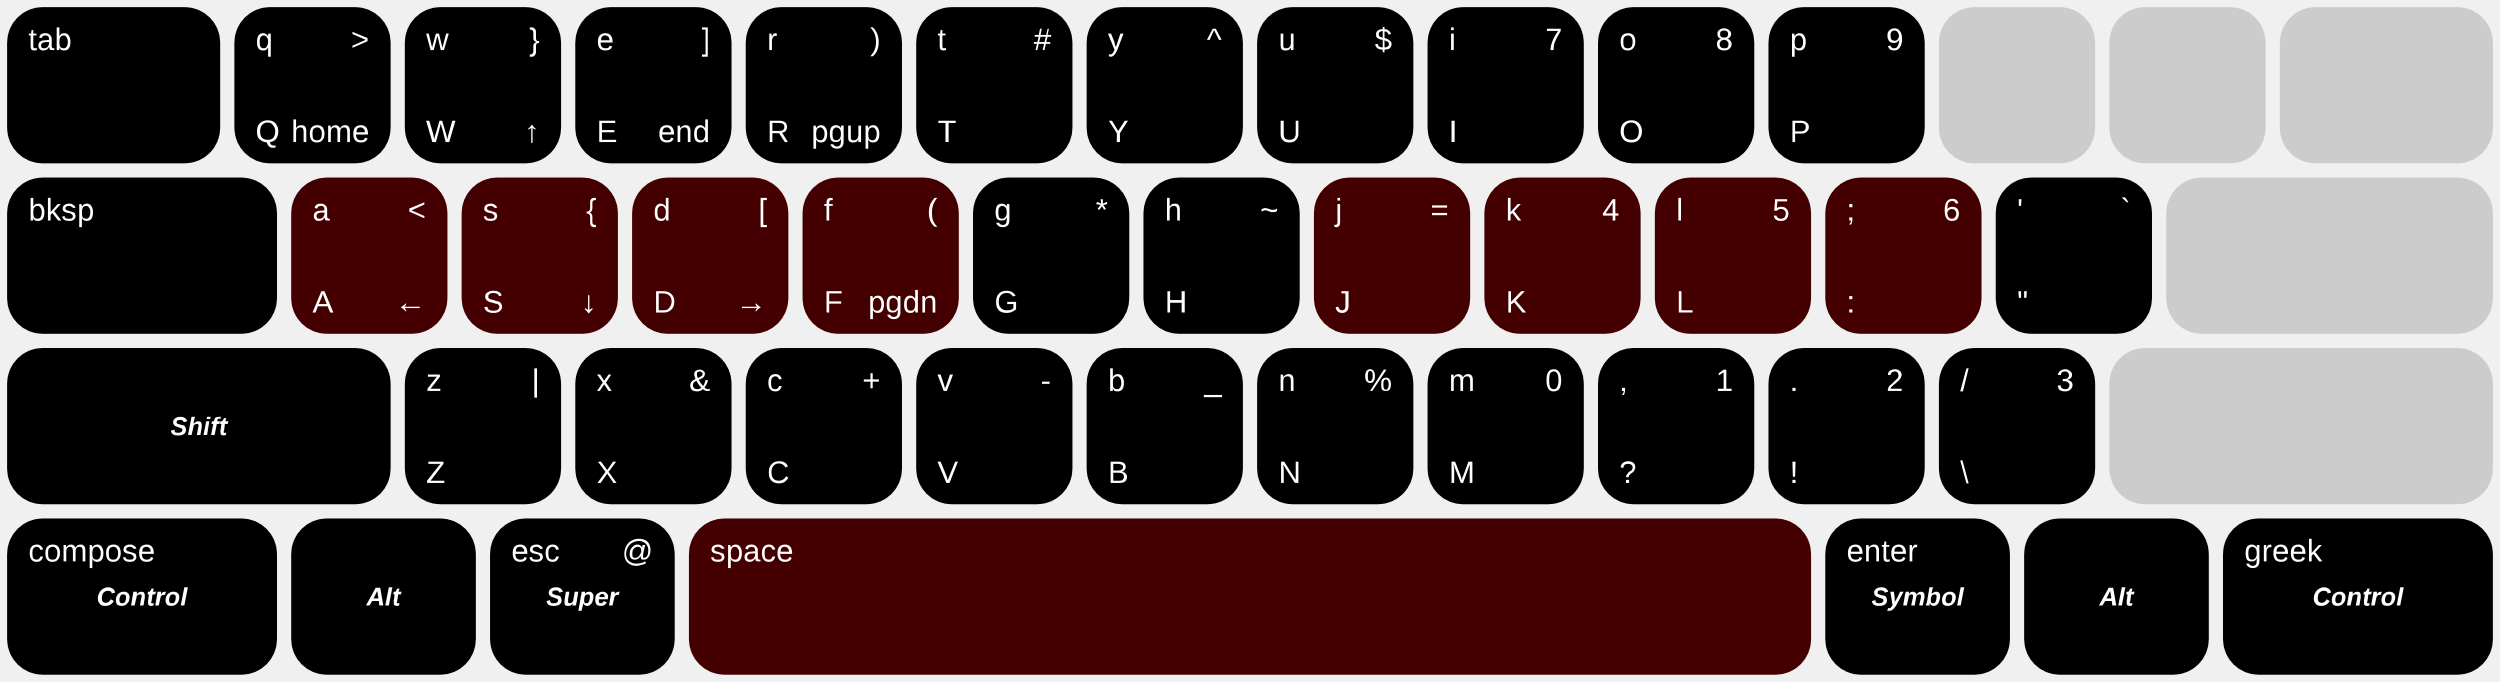
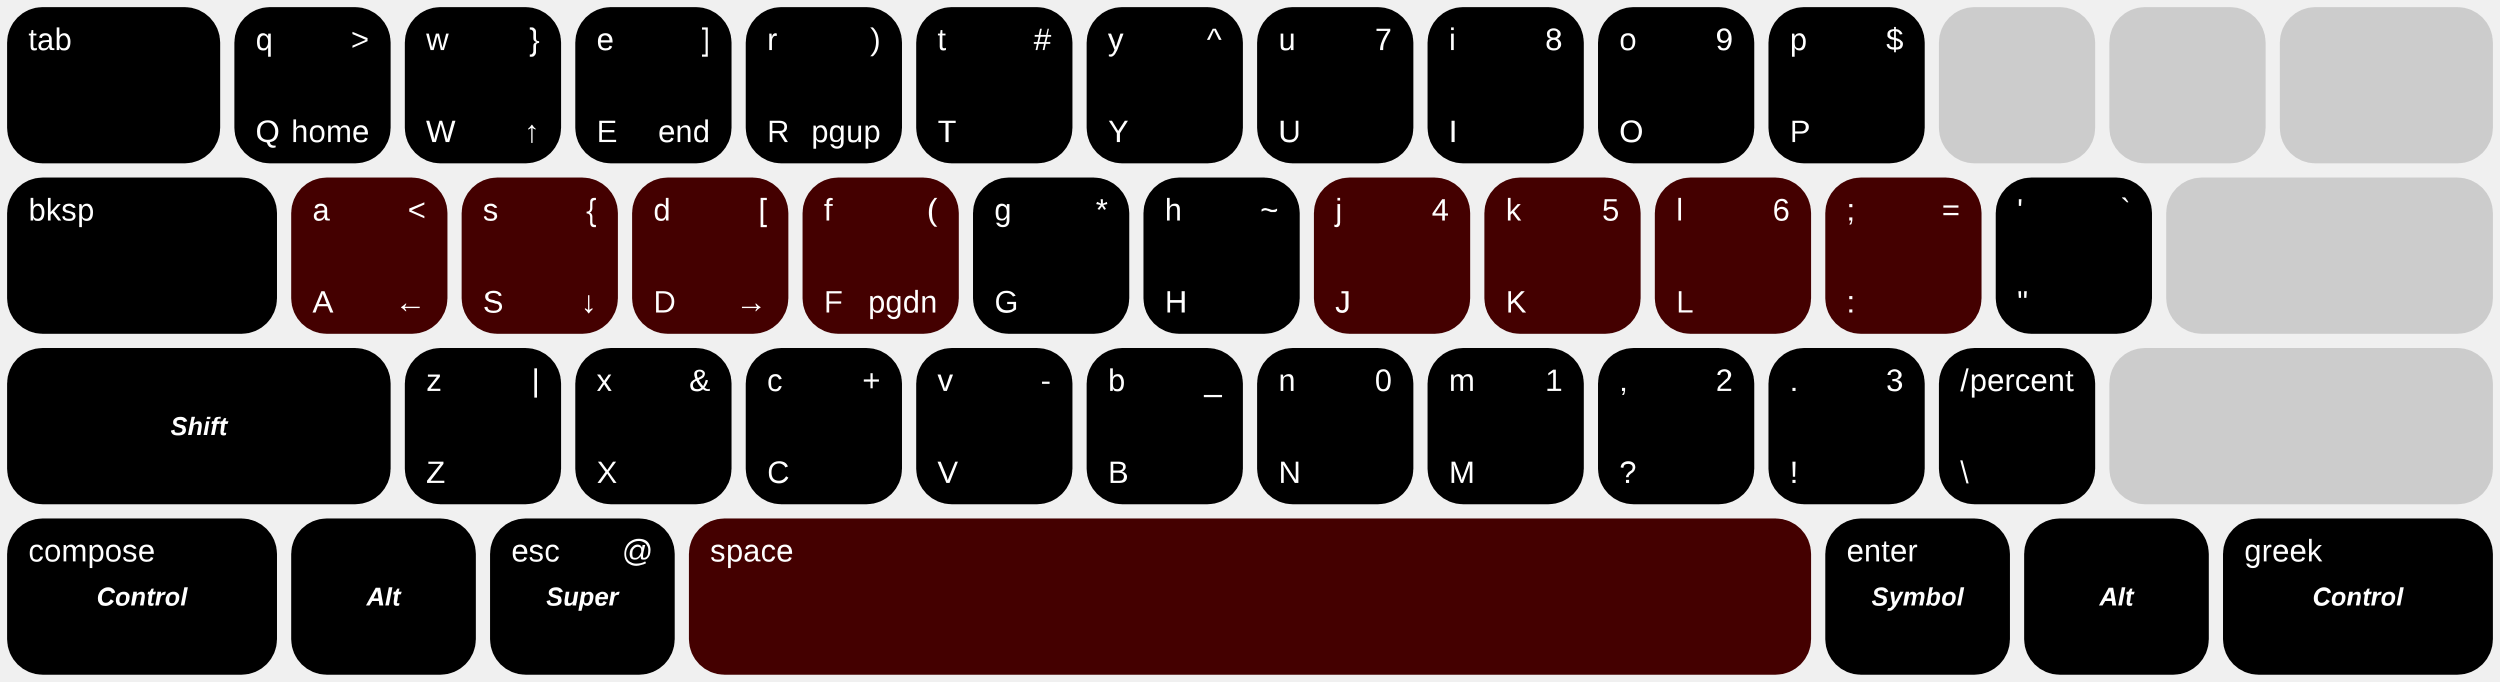
<svg xmlns="http://www.w3.org/2000/svg" width="1320" height="360" version="1.1" viewBox="0 0 88 24">
  <defs>
    <style type="text/css">
rect {
    fill: #000;
    stroke: #000;
    stroke-width: 1.5;
}
text {
    font-size: 1.1px;
    font-family: Arial, Helvetica, sans-serif;
    fill: #fff;
}
.homerow { fill: #400; stroke: #400; }
.dim { fill: #ccc; stroke: #ccc; }
.mid { text-anchor: middle; dominant-baseline: central; font-style: italic; font-size: 0.9px; font-weight: bold; }
.tl { text-anchor: start; dominant-baseline: hanging; }
.tr { text-anchor: end; dominant-baseline: hanging; }
.bl { text-anchor: start; dominant-baseline: no-change; }
.br { text-anchor: end; dominant-baseline: no-change; }
</style>
  </defs>
  <rect class="Tab" x="1" y="1" width="6" height="4" ry=".5" />
  <text class="Tab tl" x="1" y="1">tab</text>
  <text class="Tab mid" x="4" y="3" />
  <rect class="q" x="9" y="1" width="4" height="4" ry=".5" />
  <text class="q tl" x="9" y="1">q</text>
  <text class="q bl" x="9" y="5">Q</text>
  <text class="q tr" x="13" y="1">&gt;</text>
  <text class="q br" x="13" y="5">home</text>
  <rect class="w" x="15" y="1" width="4" height="4" ry=".5" />
  <text class="w tl" x="15" y="1">w</text>
  <text class="w bl" x="15" y="5">W</text>
  <text class="w tr" x="19" y="1">}</text>
  <text class="w br" x="19" y="5">↑</text>
  <rect class="e" x="21" y="1" width="4" height="4" ry=".5" />
  <text class="e tl" x="21" y="1">e</text>
  <text class="e bl" x="21" y="5">E</text>
  <text class="e tr" x="25" y="1">]</text>
  <text class="e br" x="25" y="5">end</text>
  <rect class="r" x="27" y="1" width="4" height="4" ry=".5" />
  <text class="r tl" x="27" y="1">r</text>
  <text class="r bl" x="27" y="5">R</text>
  <text class="r tr" x="31" y="1">)</text>
  <text class="r br" x="31" y="5">pgup</text>
  <rect class="t" x="33" y="1" width="4" height="4" ry=".5" />
  <text class="t tl" x="33" y="1">t</text>
  <text class="t bl" x="33" y="5">T</text>
  <text class="t tr" x="37" y="1">#</text>
  <text class="t br" x="37" y="5" />
  <rect class="y" x="39" y="1" width="4" height="4" ry=".5" />
  <text class="y tl" x="39" y="1">y</text>
  <text class="y bl" x="39" y="5">Y</text>
  <text class="y tr" x="43" y="1">^</text>
  <text class="y br" x="43" y="5" />
  <rect class="u" x="45" y="1" width="4" height="4" ry=".5" />
  <text class="u tl" x="45" y="1">u</text>
  <text class="u bl" x="45" y="5">U</text>
-   <text class="u tr" x="49" y="1">$</text>
+   <text class="u tr" x="49" y="1">7</text>
  <text class="u br" x="49" y="5" />
  <rect class="i" x="51" y="1" width="4" height="4" ry=".5" />
  <text class="i tl" x="51" y="1">i</text>
  <text class="i bl" x="51" y="5">I</text>
-   <text class="i tr" x="55" y="1">7</text>
+   <text class="i tr" x="55" y="1">8</text>
  <text class="i br" x="55" y="5" />
  <rect class="o" x="57" y="1" width="4" height="4" ry=".5" />
  <text class="o tl" x="57" y="1">o</text>
  <text class="o bl" x="57" y="5">O</text>
-   <text class="o tr" x="61" y="1">8</text>
+   <text class="o tr" x="61" y="1">9</text>
  <text class="o br" x="61" y="5" />
  <rect class="p" x="63" y="1" width="4" height="4" ry=".5" />
  <text class="p tl" x="63" y="1">p</text>
  <text class="p bl" x="63" y="5">P</text>
-   <text class="p tr" x="67" y="1">9</text>
+   <text class="p tr" x="67" y="1">$</text>
  <text class="p br" x="67" y="5" />
  <rect class="braceleft dim" x="69" y="1" width="4" height="4" ry=".5" />
  <rect class="braceright dim" x="75" y="1" width="4" height="4" ry=".5" />
  <rect class="backslash dim" x="81" y="1" width="6" height="4" ry=".5" />
  <rect class="CapsLock" x="1" y="7" width="8" height="4" ry=".5" />
  <text class="CapsLock tl" x="1" y="7">bksp</text>
  <text class="CapsLock mid" x="5" y="9" />
  <rect class="a homerow" x="11" y="7" width="4" height="4" ry=".5" />
  <text class="a tl" x="11" y="7">a</text>
  <text class="a bl" x="11" y="11">A</text>
  <text class="a tr" x="15" y="7">&lt;</text>
  <text class="a br" x="15" y="11">←</text>
  <rect class="s homerow" x="17" y="7" width="4" height="4" ry=".5" />
  <text class="s tl" x="17" y="7">s</text>
  <text class="s bl" x="17" y="11">S</text>
  <text class="s tr" x="21" y="7">{</text>
  <text class="s br" x="21" y="11">↓</text>
  <rect class="d homerow" x="23" y="7" width="4" height="4" ry=".5" />
  <text class="d tl" x="23" y="7">d</text>
  <text class="d bl" x="23" y="11">D</text>
  <text class="d tr" x="27" y="7">[</text>
  <text class="d br" x="27" y="11">→</text>
  <rect class="f homerow" x="29" y="7" width="4" height="4" ry=".5" />
  <text class="f tl" x="29" y="7">f</text>
  <text class="f bl" x="29" y="11">F</text>
  <text class="f tr" x="33" y="7">(</text>
  <text class="f br" x="33" y="11">pgdn</text>
  <rect class="g" x="35" y="7" width="4" height="4" ry=".5" />
  <text class="g tl" x="35" y="7">g</text>
  <text class="g bl" x="35" y="11">G</text>
  <text class="g tr" x="39" y="7">*</text>
  <text class="g br" x="39" y="11" />
  <rect class="h" x="41" y="7" width="4" height="4" ry=".5" />
  <text class="h tl" x="41" y="7">h</text>
  <text class="h bl" x="41" y="11">H</text>
  <text class="h tr" x="45" y="7">~</text>
  <text class="h br" x="45" y="11" />
  <rect class="j homerow" x="47" y="7" width="4" height="4" ry=".5" />
  <text class="j tl" x="47" y="7">j</text>
  <text class="j bl" x="47" y="11">J</text>
-   <text class="j tr" x="51" y="7">=</text>
+   <text class="j tr" x="51" y="7">4</text>
  <text class="j br" x="51" y="11" />
  <rect class="k homerow" x="53" y="7" width="4" height="4" ry=".5" />
  <text class="k tl" x="53" y="7">k</text>
  <text class="k bl" x="53" y="11">K</text>
-   <text class="k tr" x="57" y="7">4</text>
+   <text class="k tr" x="57" y="7">5</text>
  <text class="k br" x="57" y="11" />
  <rect class="l homerow" x="59" y="7" width="4" height="4" ry=".5" />
  <text class="l tl" x="59" y="7">l</text>
  <text class="l bl" x="59" y="11">L</text>
-   <text class="l tr" x="63" y="7">5</text>
+   <text class="l tr" x="63" y="7">6</text>
  <text class="l br" x="63" y="11" />
  <rect class="semicolon homerow" x="65" y="7" width="4" height="4" ry=".5" />
  <text class="semicolon tl" x="65" y="7">;</text>
  <text class="semicolon bl" x="65" y="11">:</text>
-   <text class="semicolon tr" x="69" y="7">6</text>
+   <text class="semicolon tr" x="69" y="7">=</text>
  <text class="semicolon br" x="69" y="11" />
  <rect class="apostrophe" x="71" y="7" width="4" height="4" ry=".5" />
  <text class="apostrophe tl" x="71" y="7">'</text>
  <text class="apostrophe bl" x="71" y="11">"</text>
  <text class="apostrophe tr" x="75" y="7">`</text>
  <text class="apostrophe br" x="75" y="11" />
  <rect class="Return dim" x="77" y="7" width="10" height="4" ry=".5" />
  <rect class="Shift_L" x="1" y="13" width="12" height="4" ry=".5" />
  <text class="Shift_L tl" x="1" y="13" />
  <text class="Shift_L mid" x="7" y="15">Shift</text>
  <rect class="z" x="15" y="13" width="4" height="4" ry=".5" />
  <text class="z tl" x="15" y="13">z</text>
  <text class="z bl" x="15" y="17">Z</text>
  <text class="z tr" x="19" y="13">|</text>
  <text class="z br" x="19" y="17" />
  <rect class="x" x="21" y="13" width="4" height="4" ry=".5" />
  <text class="x tl" x="21" y="13">x</text>
  <text class="x bl" x="21" y="17">X</text>
  <text class="x tr" x="25" y="13">&amp;</text>
  <text class="x br" x="25" y="17" />
  <rect class="c" x="27" y="13" width="4" height="4" ry=".5" />
  <text class="c tl" x="27" y="13">c</text>
  <text class="c bl" x="27" y="17">C</text>
  <text class="c tr" x="31" y="13">+</text>
  <text class="c br" x="31" y="17" />
  <rect class="v" x="33" y="13" width="4" height="4" ry=".5" />
  <text class="v tl" x="33" y="13">v</text>
  <text class="v bl" x="33" y="17">V</text>
  <text class="v tr" x="37" y="13">-</text>
  <text class="v br" x="37" y="17" />
  <rect class="b" x="39" y="13" width="4" height="4" ry=".5" />
  <text class="b tl" x="39" y="13">b</text>
  <text class="b bl" x="39" y="17">B</text>
  <text class="b tr" x="43" y="13">_</text>
  <text class="b br" x="43" y="17" />
  <rect class="n" x="45" y="13" width="4" height="4" ry=".5" />
  <text class="n tl" x="45" y="13">n</text>
  <text class="n bl" x="45" y="17">N</text>
-   <text class="n tr" x="49" y="13">%</text>
+   <text class="n tr" x="49" y="13">0</text>
  <text class="n br" x="49" y="17" />
  <rect class="m" x="51" y="13" width="4" height="4" ry=".5" />
  <text class="m tl" x="51" y="13">m</text>
  <text class="m bl" x="51" y="17">M</text>
-   <text class="m tr" x="55" y="13">0</text>
+   <text class="m tr" x="55" y="13">1</text>
  <text class="m br" x="55" y="17" />
  <rect class="comma" x="57" y="13" width="4" height="4" ry=".5" />
  <text class="comma tl" x="57" y="13">,</text>
  <text class="comma bl" x="57" y="17">?</text>
-   <text class="comma tr" x="61" y="13">1</text>
+   <text class="comma tr" x="61" y="13">2</text>
  <text class="comma br" x="61" y="17" />
  <rect class="dot" x="63" y="13" width="4" height="4" ry=".5" />
  <text class="dot tl" x="63" y="13">.</text>
  <text class="dot bl" x="63" y="17">!</text>
-   <text class="dot tr" x="67" y="13">2</text>
+   <text class="dot tr" x="67" y="13">3</text>
  <text class="dot br" x="67" y="17" />
  <rect class="slash" x="69" y="13" width="4" height="4" ry=".5" />
  <text class="slash tl" x="69" y="13">/</text>
  <text class="slash bl" x="69" y="17">\</text>
-   <text class="slash tr" x="73" y="13">3</text>
+   <text class="slash tr" x="73" y="13">percent</text>
  <text class="slash br" x="73" y="17" />
  <rect class="Shift_R dim" x="75" y="13" width="12" height="4" ry=".5" />
  <rect class="Control_L" x="1" y="19" width="8" height="4" ry=".5" />
  <text class="Control_L tl" x="1" y="19">compose</text>
  <text class="Control_L mid" x="5" y="21">Control</text>
  <rect class="Super_L" x="11" y="19" width="5" height="4" ry=".5" />
  <text class="Super_L tl" x="11" y="19" />
  <text class="Super_L mid" x="13.5" y="21">Alt</text>
  <rect class="Alt_L" x="18" y="19" width="5" height="4" ry=".5" />
  <text class="Alt_L tl" x="18" y="19">esc</text>
  <text class="Alt_L mid" x="20.5" y="21">Super</text>
  <text class="Alt_L tr" x="23" y="19">@</text>
  <rect class="space homerow" x="25" y="19" width="38" height="4" ry=".5" />
  <text class="space tl" x="25" y="19">space</text>
  <text class="space tr" x="63" y="19" />
  <rect class="Alt_R" x="65" y="19" width="5" height="4" ry=".5" />
  <text class="Alt_R tl" x="65" y="19">enter</text>
  <text class="Alt_R mid" x="67.5" y="21">Symbol</text>
  <rect class="Super_R" x="72" y="19" width="5" height="4" ry=".5" />
  <text class="Super_R tl" x="72" y="19" />
  <text class="Super_R mid" x="74.5" y="21">Alt</text>
  <rect class="Control_R" x="79" y="19" width="8" height="4" ry=".5" />
  <text class="Control_R tl" x="79" y="19">greek</text>
  <text class="Control_R mid" x="83" y="21">Control</text>
</svg>
